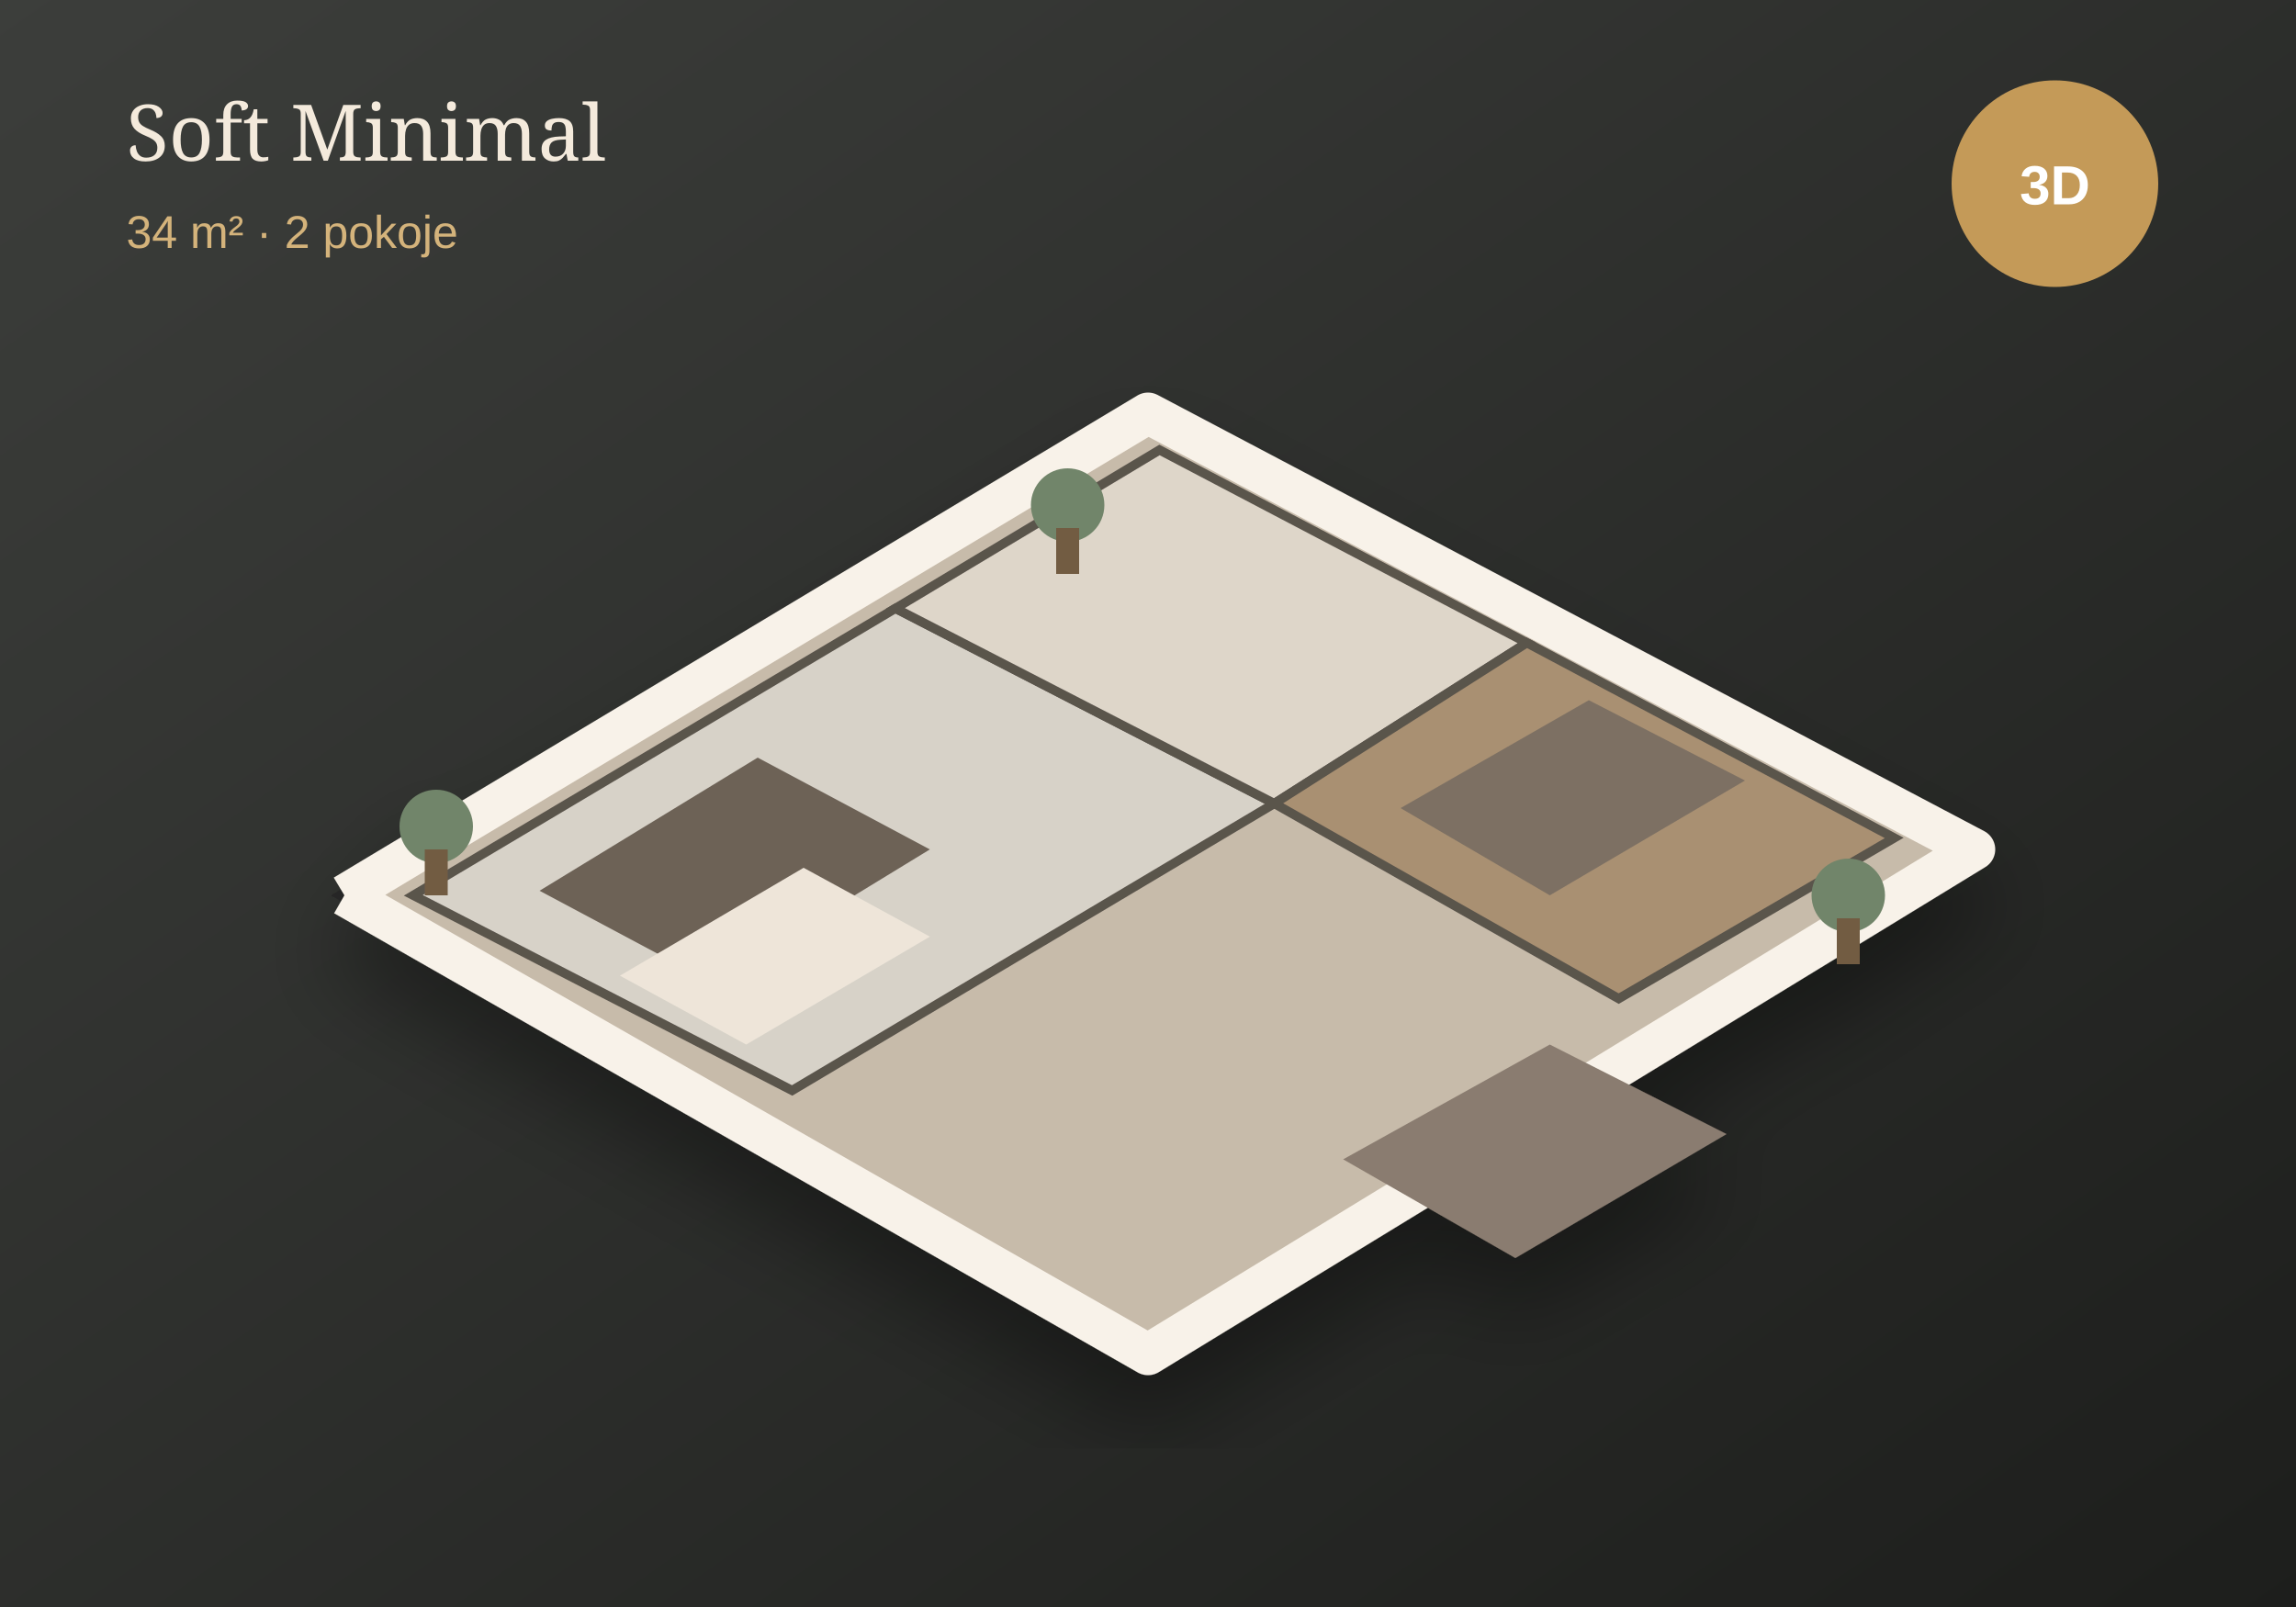
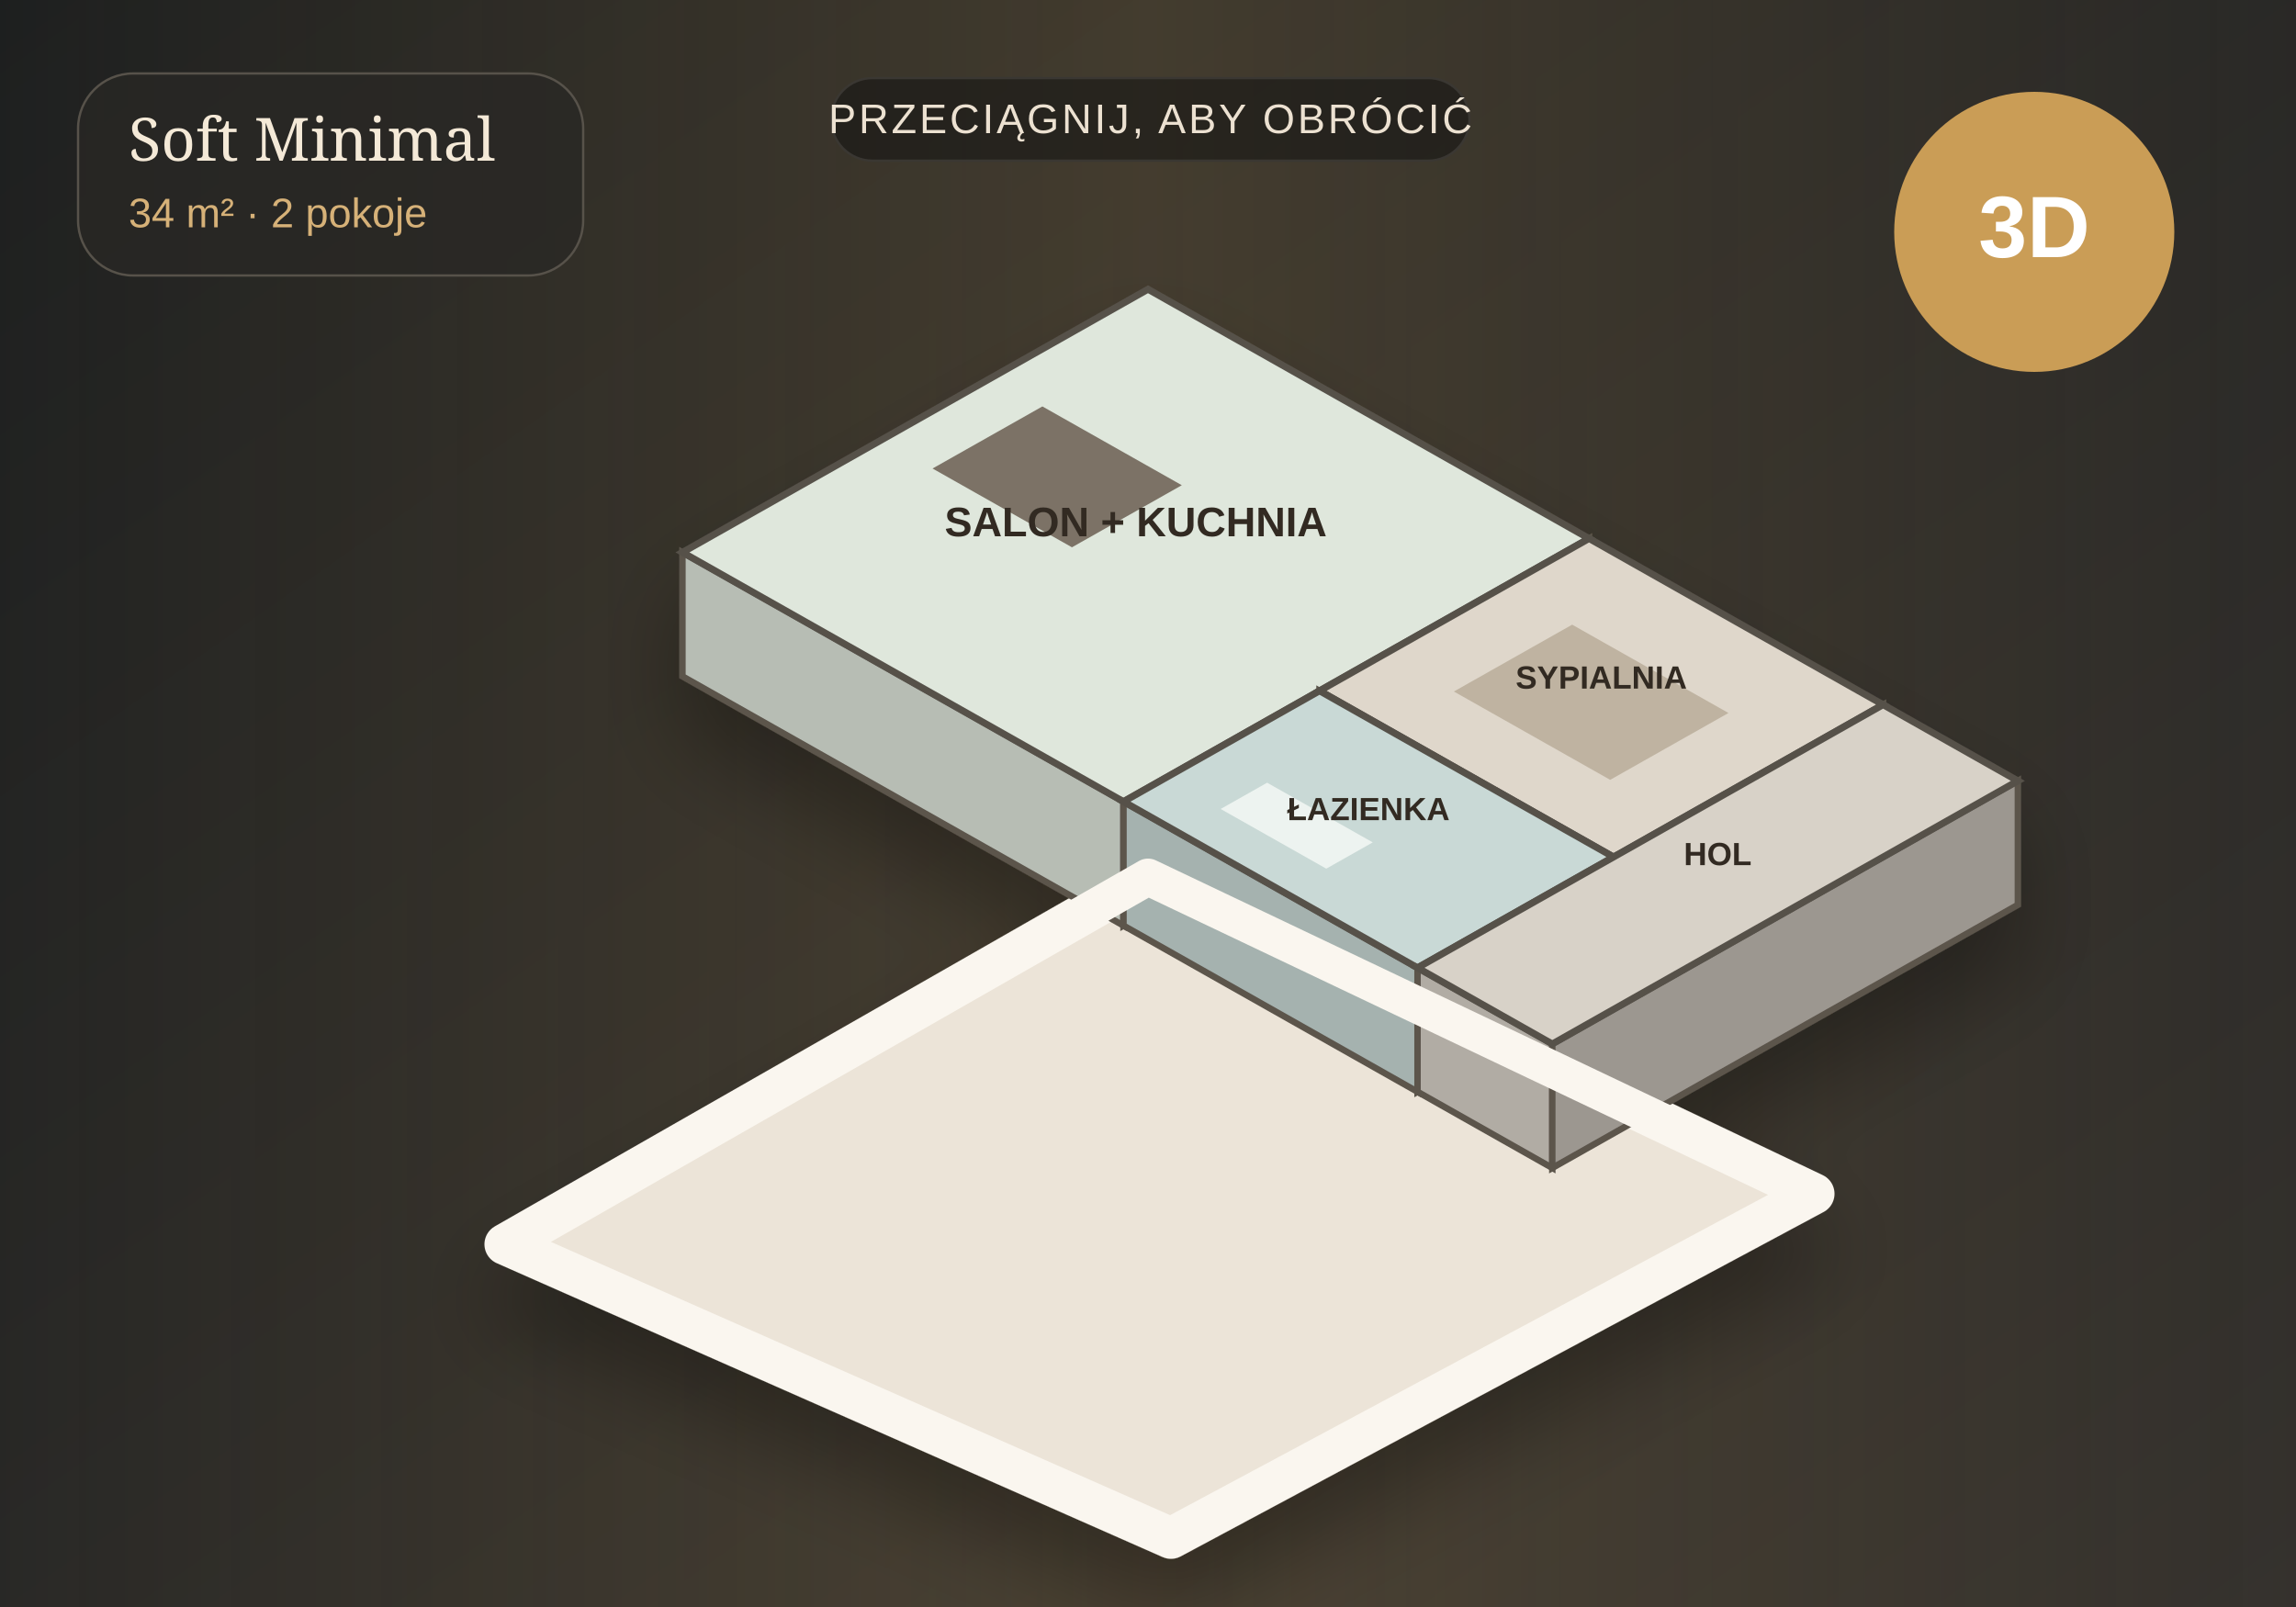
<svg xmlns="http://www.w3.org/2000/svg" viewBox="0 0 1000 700">
  <defs>
    <linearGradient id="bg" x1="0" x2="1" y1="0" y2="1">
-       <stop stop-color="#3c3e3b" />
-       <stop offset="1" stop-color="#1d1e1c" />
+       <stop stop-color="#1d1f1f" />
+       <stop offset="1" stop-color="#34312d" />
+     </linearGradient>
+     <linearGradient id="glow" x1="0" x2="1">
+       <stop stop-color="#d3a862" stop-opacity="0.0" />
+       <stop offset="0.5" stop-color="#d3a862" stop-opacity="0.18" />
+       <stop offset="1" stop-color="#d3a862" stop-opacity="0.0" />
    </linearGradient>
    <filter id="shadow">
-       <feDropShadow dx="0" dy="24" stdDeviation="18" flood-opacity=".35" />
+       <feDropShadow dx="0" dy="24" stdDeviation="18" flood-opacity="0.3" />
    </filter>
  </defs>
  <rect width="100%" height="100%" fill="url(#bg)" />
+   <rect x="0" y="0" width="1000" height="700" fill="url(#glow)" />
  <g filter="url(#shadow)">
-     <polygon points="150,390 500,180 860,370 500,590" fill="#c7bbaa" stroke="#272725" stroke-width="6" />
-     <polygon points="180,390 390,265 555,350 345,475" fill="#d7d2c8" stroke="#5a544c" stroke-width="4" />
-     <polygon points="390,265 505,196 665,280 555,350" fill="#ded6c9" stroke="#5a544c" stroke-width="4" />
-     <polygon points="555,350 665,280 825,365 705,435" fill="#a99072" stroke="#5a544c" stroke-width="4" />
-     <polyline points="150,390 500,180 860,370 500,590 150,390" fill="none" stroke="#f8f2e9" stroke-width="18" stroke-linejoin="round" />
-     <polygon points="235,388 330,330 405,370 310,428" fill="#6d6257" />
-     <polygon points="270,425 350,378 405,408 325,455" fill="#eee5d9" />
-     <polygon points="610,352 692,305 760,340 675,390" fill="#7d7063" />
-     <polygon points="585,505 675,455 752,494 660,548" fill="#8a7c70" />
-     <circle cx="190" cy="360" r="16" fill="#71856a" />
-     <rect x="185" y="370" width="10" height="20" fill="#725b43" />
-     <circle cx="805" cy="390" r="16" fill="#71856a" />
-     <rect x="800" y="400" width="10" height="20" fill="#725b43" />
-     <circle cx="465" cy="220" r="16" fill="#71856a" />
-     <rect x="460" y="230" width="10" height="20" fill="#725b43" />
+     <path d="M220 542 L500 382 L790 520 L510 670 Z" fill="#ece4d8" stroke="#faf6ef" stroke-width="18" stroke-linejoin="round" />
+     <g>
+       <polygon points="297.232,240.608 489.328,349.184 489.328,403.184 297.232,294.608" fill="#b7bdb4" stroke="#5b544b" stroke-width="2.8" />
+       <polygon points="692.096,234.576 489.328,349.184 489.328,403.184 692.096,288.576" fill="#a1a69e" stroke="#5b544b" stroke-width="2.8" />
+       <polygon points="500,126 692.096,234.576 489.328,349.184 297.232,240.608" fill="#dfe7dc" stroke="#56514a" stroke-width="3" />
+       <polygon points="454,177.04 514.72,211.36 466.88,238.4 406.16,204.08" fill="#7b7266" />
+       <text x="494.664" y="233.592" text-anchor="middle" font-family="Arial" font-size="18" font-weight="700" fill="#332c23">SALON + KUCHNIA</text>
+     </g>
+     <g>
+       <polygon points="574.704,300.928 702.768,373.312 702.768,427.312 574.704,354.928" fill="#b7b0a6" stroke="#5b544b" stroke-width="2.8" />
+       <polygon points="820.16,306.96 702.768,373.312 702.768,427.312 820.16,360.96" fill="#a19b92" stroke="#5b544b" stroke-width="2.8" />
+       <polygon points="692.096,234.576 820.16,306.96 702.768,373.312 574.704,300.928" fill="#dfd7cb" stroke="#56514a" stroke-width="3" />
+       <polygon points="684.736,272.096 752.816,310.576 701.296,339.696 633.216,301.216" fill="#bfb3a1" />
+       <text x="697.432" y="299.944" text-anchor="middle" font-family="Arial" font-size="14" font-weight="700" fill="#332c23">SYPIALNIA</text>
+     </g>
+     <g>
+       <polygon points="489.328,349.184 617.392,421.568 617.392,475.568 489.328,403.184" fill="#a5b2af" stroke="#5b544b" stroke-width="2.8" />
+       <polygon points="702.768,373.312 617.392,421.568 617.392,475.568 702.768,427.312" fill="#919c9a" stroke="#5b544b" stroke-width="2.8" />
+       <polygon points="574.704,300.928 702.768,373.312 617.392,421.568 489.328,349.184" fill="#c9d9d6" stroke="#56514a" stroke-width="3" />
+       <polygon points="551.888,340.944 597.888,366.944 577.648,378.384 531.648,352.384" fill="#edf3f0" />
+       <text x="596.048" y="357.248" text-anchor="middle" font-family="Arial" font-size="14" font-weight="700" fill="#332c23">ŁAZIENKA</text>
+     </g>
+     <g>
+       <polygon points="617.392,421.568 676.088,454.744 676.088,508.744 617.392,475.568" fill="#b1aca4" stroke="#5b544b" stroke-width="2.8" />
+       <polygon points="878.856,340.136 676.088,454.744 676.088,508.744 878.856,394.136" fill="#9c9790" stroke="#5b544b" stroke-width="2.8" />
+       <polygon points="820.16,306.96 878.856,340.136 676.088,454.744 617.392,421.568" fill="#d8d2c8" stroke="#56514a" stroke-width="3" />
+       <text x="748.124" y="376.852" text-anchor="middle" font-family="Arial" font-size="14" font-weight="700" fill="#332c23">HOL</text>
+     </g>
+     <path d="M220 542 L500 382 L790 520" fill="none" stroke="#faf6ef" stroke-width="16" stroke-linecap="round" stroke-linejoin="round" />
  </g>
-   <text x="55" y="70" font-family="Georgia" font-size="34" fill="#f4eadc">Soft Minimal</text>
-   <text x="55" y="108" font-family="Arial" font-size="20" fill="#d4b37b">34 m² · 2 pokoje</text>
-   <circle cx="895" cy="80" r="45" fill="#c49a58" />
-   <text x="895" y="89" text-anchor="middle" font-family="Arial" font-size="24" font-weight="700" fill="#fff">3D</text>
+   <g>
+     <rect x="34" y="32" width="220" height="88" rx="24" fill="#282724" fill-opacity="0.75" stroke="#57524a" />
+     <text x="56" y="70" font-family="Georgia" font-size="26" fill="#f4e9d7">Soft Minimal</text>
+     <text x="56" y="99" font-family="Arial" font-size="18" fill="#d6b178">34 m² · 2 pokoje</text>
+     <rect x="825" y="40" width="122" height="122" rx="61" fill="#ca9d56" />
+     <text x="886" y="112" text-anchor="middle" font-family="Arial" font-size="38" font-weight="700" fill="#fff">3D</text>
+     <rect x="362" y="34" width="278" height="36" rx="18" fill="#111" fill-opacity="0.54" stroke="#3a3732" />
+     <text x="501" y="58" text-anchor="middle" font-family="Arial" font-size="18" letter-spacing="1.2" fill="#ece1d1">PRZECIĄGNIJ, ABY OBRÓCIĆ</text>
+   </g>
</svg>
